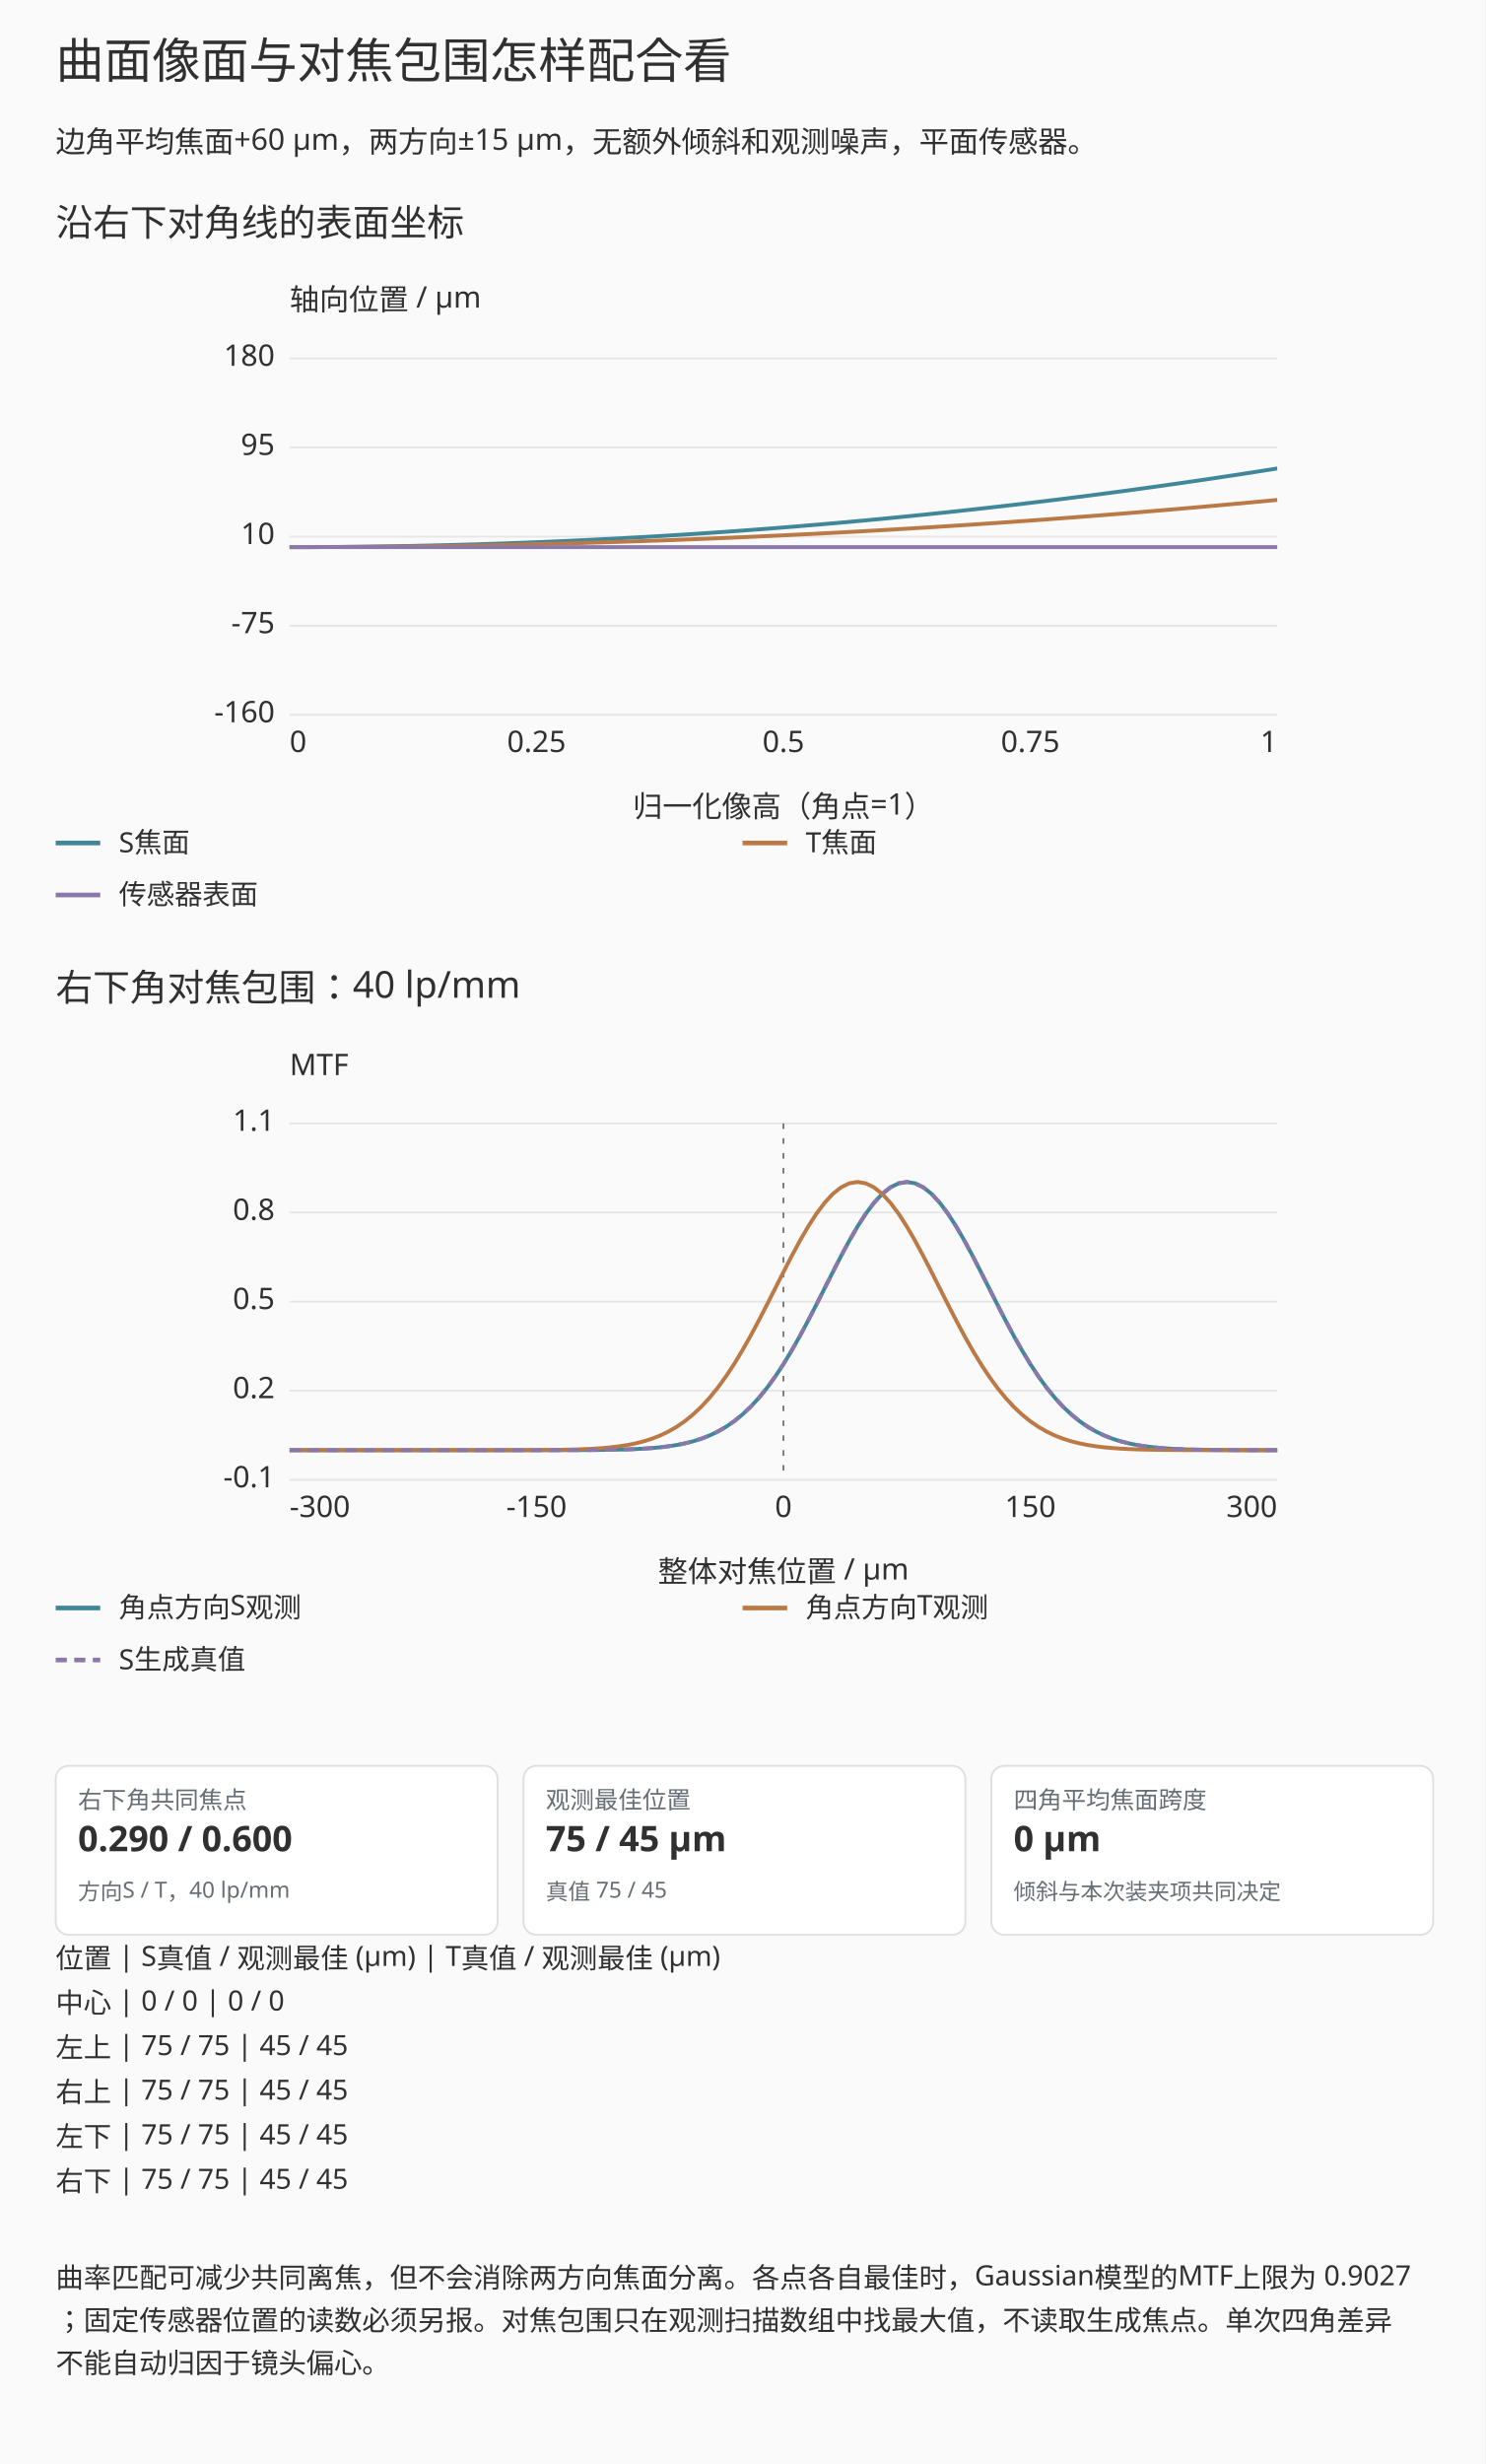
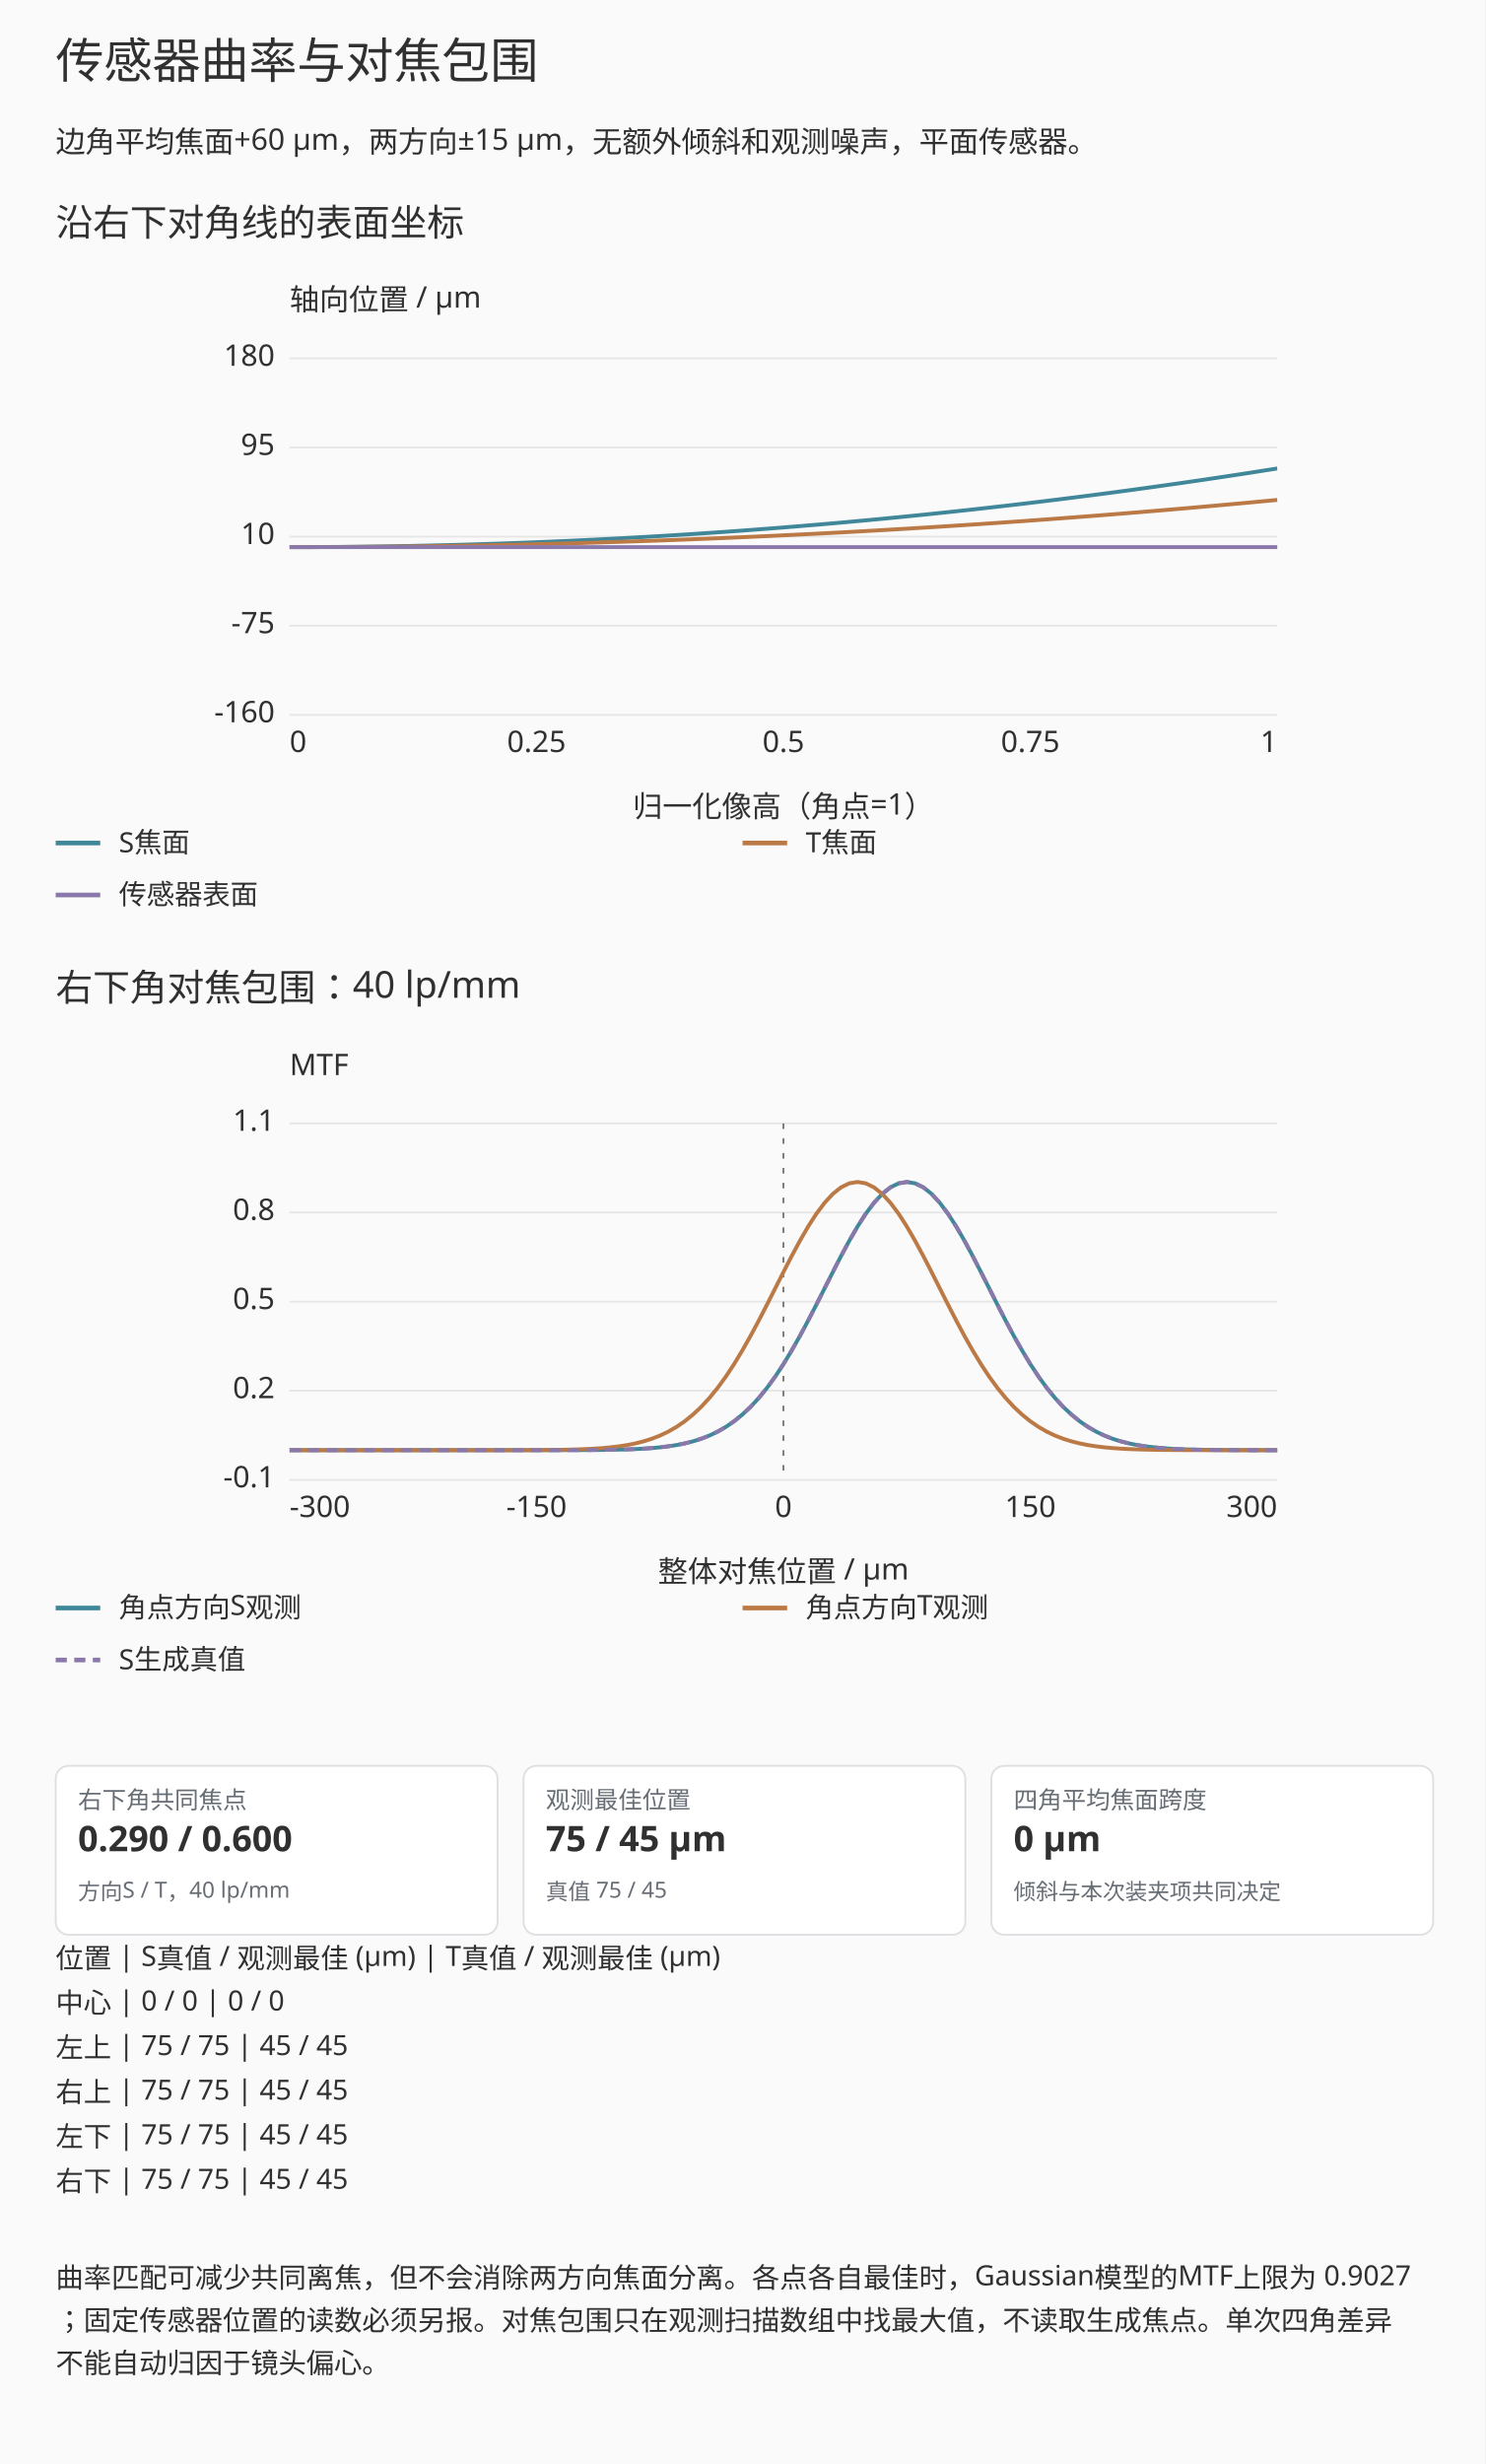
<svg xmlns="http://www.w3.org/2000/svg" width="800" height="1327" viewBox="0 0 800 1327" role="img" aria-label="互动示意：两方向焦面、传感器曲率和四角对焦包围" style="color:#303030;fill:currentColor;font:16px sans-serif">
  <style>text{font-family:sans-serif}</style>
  <rect width="800" height="100%" fill="#fafafa" />
-   <text x="30" y="42" font-size="26">曲面像面与对焦包围怎样配合看</text>
+   <text x="30" y="42" font-size="26">传感器曲率与对焦包围</text>
  <text x="30" y="82">边角平均焦面+60 μm，两方向±15 μm，无额外倾斜和观测噪声，平面传感器。</text>
  <text x="30" y="127" font-size="20">沿右下对角线的表面坐标</text>
  <svg x="30" y="143" width="740" height="300" role="img" aria-label="沿右下对角线的表面坐标" viewBox="0 0 640 300">
    <path d="M76,242H608" stroke="currentColor" opacity=".10" />
    <text x="68" y="246" text-anchor="end">-160</text>
    <text x="76" y="262" text-anchor="start">0</text>
    <path d="M76,194H608" stroke="currentColor" opacity=".10" />
    <text x="68" y="198" text-anchor="end">-75</text>
    <text x="209" y="262" text-anchor="middle">0.25</text>
    <path d="M76,146H608" stroke="currentColor" opacity=".10" />
    <text x="68" y="150" text-anchor="end">10</text>
    <text x="342" y="262" text-anchor="middle">0.5</text>
    <path d="M76,98H608" stroke="currentColor" opacity=".10" />
    <text x="68" y="102" text-anchor="end">95</text>
    <text x="475" y="262" text-anchor="middle">0.75</text>
    <path d="M76,50H608" stroke="currentColor" opacity=".10" />
    <text x="68" y="54" text-anchor="end">180</text>
    <text x="608" y="262" text-anchor="end">1</text>
    <svg x="76" y="50" width="532" height="192" viewBox="76 50 532 192" overflow="hidden" data-plot-field="true" style="width:532px;height:192px;overflow:hidden">
      <path d="M76.00,151.65 L80.43,151.64 L84.87,151.64 L89.30,151.62 L93.73,151.60 L98.17,151.57 L102.60,151.54 L107.03,151.50 L111.47,151.46 L115.90,151.41 L120.33,151.35 L124.77,151.29 L129.20,151.22 L133.63,151.15 L138.07,151.07 L142.50,150.99 L146.93,150.89 L151.37,150.80 L155.80,150.69 L160.23,150.59 L164.67,150.47 L169.10,150.35 L173.53,150.22 L177.97,150.09 L182.40,149.95 L186.83,149.81 L191.27,149.66 L195.70,149.50 L200.13,149.34 L204.57,149.17 L209.00,149.00 L213.43,148.82 L217.87,148.64 L222.30,148.44 L226.73,148.25 L231.17,148.04 L235.60,147.84 L240.03,147.62 L244.47,147.40 L248.90,147.17 L253.33,146.94 L257.77,146.70 L262.20,146.46 L266.63,146.21 L271.07,145.95 L275.50,145.69 L279.93,145.42 L284.37,145.15 L288.80,144.87 L293.23,144.59 L297.67,144.29 L302.10,144.00 L306.53,143.69 L310.97,143.39 L315.40,143.07 L319.83,142.75 L324.27,142.42 L328.70,142.09 L333.13,141.75 L337.57,141.41 L342.00,141.06 L346.43,140.70 L350.87,140.34 L355.30,139.97 L359.73,139.60 L364.17,139.22 L368.60,138.84 L373.03,138.44 L377.47,138.05 L381.90,137.64 L386.33,137.24 L390.77,136.82 L395.20,136.40 L399.63,135.97 L404.07,135.54 L408.50,135.10 L412.93,134.66 L417.37,134.21 L421.80,133.75 L426.23,133.29 L430.67,132.82 L435.10,132.35 L439.53,131.87 L443.97,131.39 L448.40,130.89 L452.83,130.40 L457.27,129.89 L461.70,129.39 L466.13,128.87 L470.57,128.35 L475.00,127.82 L479.43,127.29 L483.87,126.75 L488.30,126.21 L492.73,125.66 L497.17,125.10 L501.60,124.54 L506.03,123.97 L510.47,123.40 L514.90,122.82 L519.33,122.24 L523.77,121.64 L528.20,121.05 L532.63,120.44 L537.07,119.84 L541.50,119.22 L545.93,118.60 L550.37,117.97 L554.80,117.34 L559.23,116.70 L563.67,116.06 L568.10,115.41 L572.53,114.75 L576.97,114.09 L581.40,113.42 L585.83,112.75 L590.27,112.07 L594.70,111.39 L599.13,110.69 L603.57,110.00 L608.00,109.29" fill="none" stroke="#40879a" stroke-width="2.1" />
      <path d="M76.00,151.65 L80.43,151.65 L84.87,151.64 L89.30,151.63 L93.73,151.62 L98.17,151.60 L102.60,151.58 L107.03,151.56 L111.47,151.53 L115.90,151.50 L120.33,151.47 L124.77,151.43 L129.20,151.39 L133.63,151.35 L138.07,151.30 L142.50,151.25 L146.93,151.20 L151.37,151.14 L155.80,151.08 L160.23,151.01 L164.67,150.94 L169.10,150.87 L173.53,150.79 L177.97,150.71 L182.40,150.63 L186.83,150.54 L191.27,150.45 L195.70,150.36 L200.13,150.26 L204.57,150.16 L209.00,150.06 L213.43,149.95 L217.87,149.84 L222.30,149.73 L226.73,149.61 L231.17,149.49 L235.60,149.36 L240.03,149.23 L244.47,149.10 L248.90,148.96 L253.33,148.82 L257.77,148.68 L262.20,148.53 L266.63,148.38 L271.07,148.23 L275.50,148.07 L279.93,147.91 L284.37,147.75 L288.80,147.58 L293.23,147.41 L297.67,147.24 L302.10,147.06 L306.53,146.88 L310.97,146.69 L315.40,146.50 L319.83,146.31 L324.27,146.11 L328.70,145.91 L333.13,145.71 L337.57,145.50 L342.00,145.29 L346.43,145.08 L350.87,144.86 L355.30,144.64 L359.73,144.42 L364.17,144.19 L368.60,143.96 L373.03,143.73 L377.47,143.49 L381.90,143.25 L386.33,143.00 L390.77,142.75 L395.20,142.50 L399.63,142.24 L404.07,141.98 L408.50,141.72 L412.93,141.45 L417.37,141.18 L421.80,140.91 L426.23,140.63 L430.67,140.35 L435.10,140.07 L439.53,139.78 L443.97,139.49 L448.40,139.20 L452.83,138.90 L457.27,138.60 L461.70,138.29 L466.13,137.98 L470.57,137.67 L475.00,137.35 L479.43,137.03 L483.87,136.71 L488.30,136.38 L492.73,136.05 L497.17,135.72 L501.60,135.38 L506.03,135.04 L510.47,134.70 L514.90,134.35 L519.33,134.00 L523.77,133.65 L528.20,133.29 L532.63,132.93 L537.07,132.56 L541.50,132.19 L545.93,131.82 L550.37,131.44 L554.80,131.06 L559.23,130.68 L563.67,130.29 L568.10,129.90 L572.53,129.51 L576.97,129.11 L581.40,128.71 L585.83,128.31 L590.27,127.90 L594.70,127.49 L599.13,127.08 L603.57,126.66 L608.00,126.24" fill="none" stroke="#bb7946" stroke-width="2.1" />
      <path d="M76.00,151.65 L80.43,151.65 L84.87,151.65 L89.30,151.65 L93.73,151.65 L98.17,151.65 L102.60,151.65 L107.03,151.65 L111.47,151.65 L115.90,151.65 L120.33,151.65 L124.77,151.65 L129.20,151.65 L133.63,151.65 L138.07,151.65 L142.50,151.65 L146.93,151.65 L151.37,151.65 L155.80,151.65 L160.23,151.65 L164.67,151.65 L169.10,151.65 L173.53,151.65 L177.97,151.65 L182.40,151.65 L186.83,151.65 L191.27,151.65 L195.70,151.65 L200.13,151.65 L204.57,151.65 L209.00,151.65 L213.43,151.65 L217.87,151.65 L222.30,151.65 L226.73,151.65 L231.17,151.65 L235.60,151.65 L240.03,151.65 L244.47,151.65 L248.90,151.65 L253.33,151.65 L257.77,151.65 L262.20,151.65 L266.63,151.65 L271.07,151.65 L275.50,151.65 L279.93,151.65 L284.37,151.65 L288.80,151.65 L293.23,151.65 L297.67,151.65 L302.10,151.65 L306.53,151.65 L310.97,151.65 L315.40,151.65 L319.83,151.65 L324.27,151.65 L328.70,151.65 L333.13,151.65 L337.57,151.65 L342.00,151.65 L346.43,151.65 L350.87,151.65 L355.30,151.65 L359.73,151.65 L364.17,151.65 L368.60,151.65 L373.03,151.65 L377.47,151.65 L381.90,151.65 L386.33,151.65 L390.77,151.65 L395.20,151.65 L399.63,151.65 L404.07,151.65 L408.50,151.65 L412.93,151.65 L417.37,151.65 L421.80,151.65 L426.23,151.65 L430.67,151.65 L435.10,151.65 L439.53,151.65 L443.97,151.65 L448.40,151.65 L452.83,151.65 L457.27,151.65 L461.70,151.65 L466.13,151.65 L470.57,151.65 L475.00,151.65 L479.43,151.65 L483.87,151.65 L488.30,151.65 L492.73,151.65 L497.17,151.65 L501.60,151.65 L506.03,151.65 L510.47,151.65 L514.90,151.65 L519.33,151.65 L523.77,151.65 L528.20,151.65 L532.63,151.65 L537.07,151.65 L541.50,151.65 L545.93,151.65 L550.37,151.65 L554.80,151.65 L559.23,151.65 L563.67,151.65 L568.10,151.65 L572.53,151.65 L576.97,151.65 L581.40,151.65 L585.83,151.65 L590.27,151.65 L594.70,151.65 L599.13,151.65 L603.57,151.65 L608.00,151.65" fill="none" stroke="#8b78aa" stroke-width="2.1" />
    </svg>
    <text x="76" y="24">轴向位置 / μm</text>
    <text x="342" y="297" text-anchor="middle">归一化像高（角点=1）</text>
  </svg>
  <path d="M30,454h24" fill="none" stroke="#40879a" stroke-width="2.5" />
  <text x="64" y="459" font-size="15">S焦面</text>
  <path d="M400,454h24" fill="none" stroke="#bb7946" stroke-width="2.5" />
  <text x="434" y="459" font-size="15">T焦面</text>
  <path d="M30,482h24" fill="none" stroke="#8b78aa" stroke-width="2.5" />
  <text x="64" y="487" font-size="15">传感器表面</text>
  <text x="30" y="539" font-size="20">右下角对焦包围：40 lp/mm</text>
  <svg x="30" y="555" width="740" height="300" role="img" aria-label="右下角对焦包围：40 lp/mm" viewBox="0 0 640 300">
    <path d="M76,242H608" stroke="currentColor" opacity=".10" />
    <text x="68" y="246" text-anchor="end">-0.1</text>
    <text x="76" y="262" text-anchor="start">-300</text>
    <path d="M76,194H608" stroke="currentColor" opacity=".10" />
    <text x="68" y="198" text-anchor="end">0.2</text>
    <text x="209" y="262" text-anchor="middle">-150</text>
    <path d="M76,146H608" stroke="currentColor" opacity=".10" />
    <text x="68" y="150" text-anchor="end">0.5</text>
    <text x="342" y="262" text-anchor="middle">0</text>
    <path d="M76,98H608" stroke="currentColor" opacity=".10" />
    <text x="68" y="102" text-anchor="end">0.8</text>
    <text x="475" y="262" text-anchor="middle">150</text>
    <path d="M76,50H608" stroke="currentColor" opacity=".10" />
    <text x="68" y="54" text-anchor="end">1.1</text>
    <text x="608" y="262" text-anchor="end">300</text>
    <path d="M342,50V242" stroke="#777" stroke-dasharray="3 5" />
    <text x="342" y="41" text-anchor="middle" />
    <svg x="76" y="50" width="532" height="192" viewBox="76 50 532 192" overflow="hidden" data-plot-field="true" style="width:532px;height:192px;overflow:hidden">
      <path d="M76.00,226.00 L80.43,226.00 L84.87,226.00 L89.30,226.00 L93.73,226.00 L98.17,226.00 L102.60,226.00 L107.03,226.00 L111.47,226.00 L115.90,226.00 L120.33,226.00 L124.77,226.00 L129.20,226.00 L133.63,226.00 L138.07,226.00 L142.50,226.00 L146.93,226.00 L151.37,226.00 L155.80,226.00 L160.23,226.00 L164.67,226.00 L169.10,226.00 L173.53,226.00 L177.97,226.00 L182.40,226.00 L186.83,226.00 L191.27,226.00 L195.70,226.00 L200.13,226.00 L204.57,226.00 L209.00,225.99 L213.43,225.99 L217.87,225.99 L222.30,225.98 L226.73,225.97 L231.17,225.96 L235.60,225.93 L240.03,225.90 L244.47,225.86 L248.90,225.79 L253.33,225.70 L257.77,225.58 L262.20,225.41 L266.63,225.18 L271.07,224.88 L275.50,224.47 L279.93,223.94 L284.37,223.25 L288.80,222.37 L293.23,221.26 L297.67,219.86 L302.10,218.14 L306.53,216.03 L310.97,213.48 L315.40,210.45 L319.83,206.86 L324.27,202.70 L328.70,197.90 L333.13,192.47 L337.57,186.38 L342.00,179.67 L346.43,172.35 L350.87,164.51 L355.30,156.23 L359.73,147.63 L364.17,138.86 L368.60,130.08 L373.03,121.47 L377.47,113.24 L381.90,105.59 L386.33,98.70 L390.77,92.78 L395.20,87.98 L399.63,84.45 L404.07,82.29 L408.50,81.56 L412.93,82.29 L417.37,84.45 L421.80,87.98 L426.23,92.78 L430.67,98.70 L435.10,105.59 L439.53,113.24 L443.97,121.47 L448.40,130.08 L452.83,138.86 L457.27,147.63 L461.70,156.23 L466.13,164.51 L470.57,172.35 L475.00,179.67 L479.43,186.38 L483.87,192.47 L488.30,197.90 L492.73,202.70 L497.17,206.86 L501.60,210.45 L506.03,213.48 L510.47,216.03 L514.90,218.14 L519.33,219.86 L523.77,221.26 L528.20,222.37 L532.63,223.25 L537.07,223.94 L541.50,224.47 L545.93,224.88 L550.37,225.18 L554.80,225.41 L559.23,225.58 L563.67,225.70 L568.10,225.79 L572.53,225.86 L576.97,225.90 L581.40,225.93 L585.83,225.96 L590.27,225.97 L594.70,225.98 L599.13,225.99 L603.57,225.99 L608.00,225.99" fill="none" stroke="#40879a" stroke-width="2.1" />
      <path d="M76.00,226.00 L80.43,226.00 L84.87,226.00 L89.30,226.00 L93.73,226.00 L98.17,226.00 L102.60,226.00 L107.03,226.00 L111.47,226.00 L115.90,226.00 L120.33,226.00 L124.77,226.00 L129.20,226.00 L133.63,226.00 L138.07,226.00 L142.50,226.00 L146.93,226.00 L151.37,226.00 L155.80,226.00 L160.23,226.00 L164.67,226.00 L169.10,226.00 L173.53,226.00 L177.97,226.00 L182.40,225.99 L186.83,225.99 L191.27,225.99 L195.70,225.98 L200.13,225.97 L204.57,225.96 L209.00,225.93 L213.43,225.90 L217.87,225.86 L222.30,225.79 L226.73,225.70 L231.17,225.58 L235.60,225.41 L240.03,225.18 L244.47,224.88 L248.90,224.47 L253.33,223.94 L257.77,223.25 L262.20,222.37 L266.63,221.26 L271.07,219.86 L275.50,218.14 L279.93,216.03 L284.37,213.48 L288.80,210.45 L293.23,206.86 L297.67,202.70 L302.10,197.90 L306.53,192.47 L310.97,186.38 L315.40,179.67 L319.83,172.35 L324.27,164.51 L328.70,156.23 L333.13,147.63 L337.57,138.86 L342.00,130.08 L346.43,121.47 L350.87,113.24 L355.30,105.59 L359.73,98.70 L364.17,92.78 L368.60,87.98 L373.03,84.45 L377.47,82.29 L381.90,81.56 L386.33,82.29 L390.77,84.45 L395.20,87.98 L399.63,92.78 L404.07,98.70 L408.50,105.59 L412.93,113.24 L417.37,121.47 L421.80,130.08 L426.23,138.86 L430.67,147.63 L435.10,156.23 L439.53,164.51 L443.97,172.35 L448.40,179.67 L452.83,186.38 L457.27,192.47 L461.70,197.90 L466.13,202.70 L470.57,206.86 L475.00,210.45 L479.43,213.48 L483.87,216.03 L488.30,218.14 L492.73,219.86 L497.17,221.26 L501.60,222.37 L506.03,223.25 L510.47,223.94 L514.90,224.47 L519.33,224.88 L523.77,225.18 L528.20,225.41 L532.63,225.58 L537.07,225.70 L541.50,225.79 L545.93,225.86 L550.37,225.90 L554.80,225.93 L559.23,225.96 L563.67,225.97 L568.10,225.98 L572.53,225.99 L576.97,225.99 L581.40,225.99 L585.83,226.00 L590.27,226.00 L594.70,226.00 L599.13,226.00 L603.57,226.00 L608.00,226.00" fill="none" stroke="#bb7946" stroke-width="2.1" />
      <path d="M76.00,226.00 L80.43,226.00 L84.87,226.00 L89.30,226.00 L93.73,226.00 L98.17,226.00 L102.60,226.00 L107.03,226.00 L111.47,226.00 L115.90,226.00 L120.33,226.00 L124.77,226.00 L129.20,226.00 L133.63,226.00 L138.07,226.00 L142.50,226.00 L146.93,226.00 L151.37,226.00 L155.80,226.00 L160.23,226.00 L164.67,226.00 L169.10,226.00 L173.53,226.00 L177.97,226.00 L182.40,226.00 L186.83,226.00 L191.27,226.00 L195.70,226.00 L200.13,226.00 L204.57,226.00 L209.00,225.99 L213.43,225.99 L217.87,225.99 L222.30,225.98 L226.73,225.97 L231.17,225.96 L235.60,225.93 L240.03,225.90 L244.47,225.86 L248.90,225.79 L253.33,225.70 L257.77,225.58 L262.20,225.41 L266.63,225.18 L271.07,224.88 L275.50,224.47 L279.93,223.94 L284.37,223.25 L288.80,222.37 L293.23,221.26 L297.67,219.86 L302.10,218.14 L306.53,216.03 L310.97,213.48 L315.40,210.45 L319.83,206.86 L324.27,202.70 L328.70,197.90 L333.13,192.47 L337.57,186.38 L342.00,179.67 L346.43,172.35 L350.87,164.51 L355.30,156.23 L359.73,147.63 L364.17,138.86 L368.60,130.08 L373.03,121.47 L377.47,113.24 L381.90,105.59 L386.33,98.70 L390.77,92.78 L395.20,87.98 L399.63,84.45 L404.07,82.29 L408.50,81.56 L412.93,82.29 L417.37,84.45 L421.80,87.98 L426.23,92.78 L430.67,98.70 L435.10,105.59 L439.53,113.24 L443.97,121.47 L448.40,130.08 L452.83,138.86 L457.27,147.63 L461.70,156.23 L466.13,164.51 L470.57,172.35 L475.00,179.67 L479.43,186.38 L483.87,192.47 L488.30,197.90 L492.73,202.70 L497.17,206.86 L501.60,210.45 L506.03,213.48 L510.47,216.03 L514.90,218.14 L519.33,219.86 L523.77,221.26 L528.20,222.37 L532.63,223.25 L537.07,223.94 L541.50,224.47 L545.93,224.88 L550.37,225.18 L554.80,225.41 L559.23,225.58 L563.67,225.70 L568.10,225.79 L572.53,225.86 L576.97,225.90 L581.40,225.93 L585.83,225.96 L590.27,225.97 L594.70,225.98 L599.13,225.99 L603.57,225.99 L608.00,225.99" fill="none" stroke="#8b78aa" stroke-width="2.1" stroke-dasharray="6 4" />
    </svg>
    <text x="76" y="24">MTF</text>
    <text x="342" y="297" text-anchor="middle">整体对焦位置 / μm</text>
  </svg>
  <path d="M30,866h24" fill="none" stroke="#40879a" stroke-width="2.5" />
  <text x="64" y="871" font-size="15">角点方向S观测</text>
  <path d="M400,866h24" fill="none" stroke="#bb7946" stroke-width="2.5" />
  <text x="434" y="871" font-size="15">角点方向T观测</text>
  <path d="M30,894h24" fill="none" stroke="#8b78aa" stroke-width="2.5" stroke-dasharray="6 4" />
  <text x="64" y="899" font-size="15">S生成真值</text>
  <rect x="30" y="951" width="238" height="91" rx="7" fill="#fff" stroke="#dedfe2" />
  <text x="42" y="974" font-size="13" fill="#676d74">右下角共同焦点</text>
  <text x="42" y="997" font-size="19" font-weight="600">0.290 / 0.600</text>
  <text x="42" y="1023" font-size="12" fill="#676d74">方向S / T，40 lp/mm</text>
  <rect x="282" y="951" width="238" height="91" rx="7" fill="#fff" stroke="#dedfe2" />
  <text x="294" y="974" font-size="13" fill="#676d74">观测最佳位置</text>
  <text x="294" y="997" font-size="19" font-weight="600">75 / 45 μm</text>
  <text x="294" y="1023" font-size="12" fill="#676d74">真值 75 / 45</text>
  <rect x="534" y="951" width="238" height="91" rx="7" fill="#fff" stroke="#dedfe2" />
  <text x="546" y="974" font-size="13" fill="#676d74">四角平均焦面跨度</text>
  <text x="546" y="997" font-size="19" font-weight="600">0 μm</text>
  <text x="546" y="1023" font-size="12" fill="#676d74">倾斜与本次装夹项共同决定</text>
  <text x="30" y="1060" font-size="15">位置 | S真值 / 观测最佳 (μm) | T真值 / 观测最佳 (μm)</text>
  <text x="30" y="1084" font-size="15">中心 | 0 / 0 | 0 / 0</text>
  <text x="30" y="1108" font-size="15">左上 | 75 / 75 | 45 / 45</text>
  <text x="30" y="1132" font-size="15">右上 | 75 / 75 | 45 / 45</text>
  <text x="30" y="1156" font-size="15">左下 | 75 / 75 | 45 / 45</text>
  <text x="30" y="1180" font-size="15">右下 | 75 / 75 | 45 / 45</text>
  <text x="30" y="1232" font-size="15">曲率匹配可减少共同离焦，但不会消除两方向焦面分离。各点各自最佳时，Gaussian模型的MTF上限为 0.9027</text>
  <text x="30" y="1255" font-size="15">；固定传感器位置的读数必须另报。对焦包围只在观测扫描数组中找最大值，不读取生成焦点。单次四角差异</text>
  <text x="30" y="1278" font-size="15">不能自动归因于镜头偏心。</text>
</svg>
